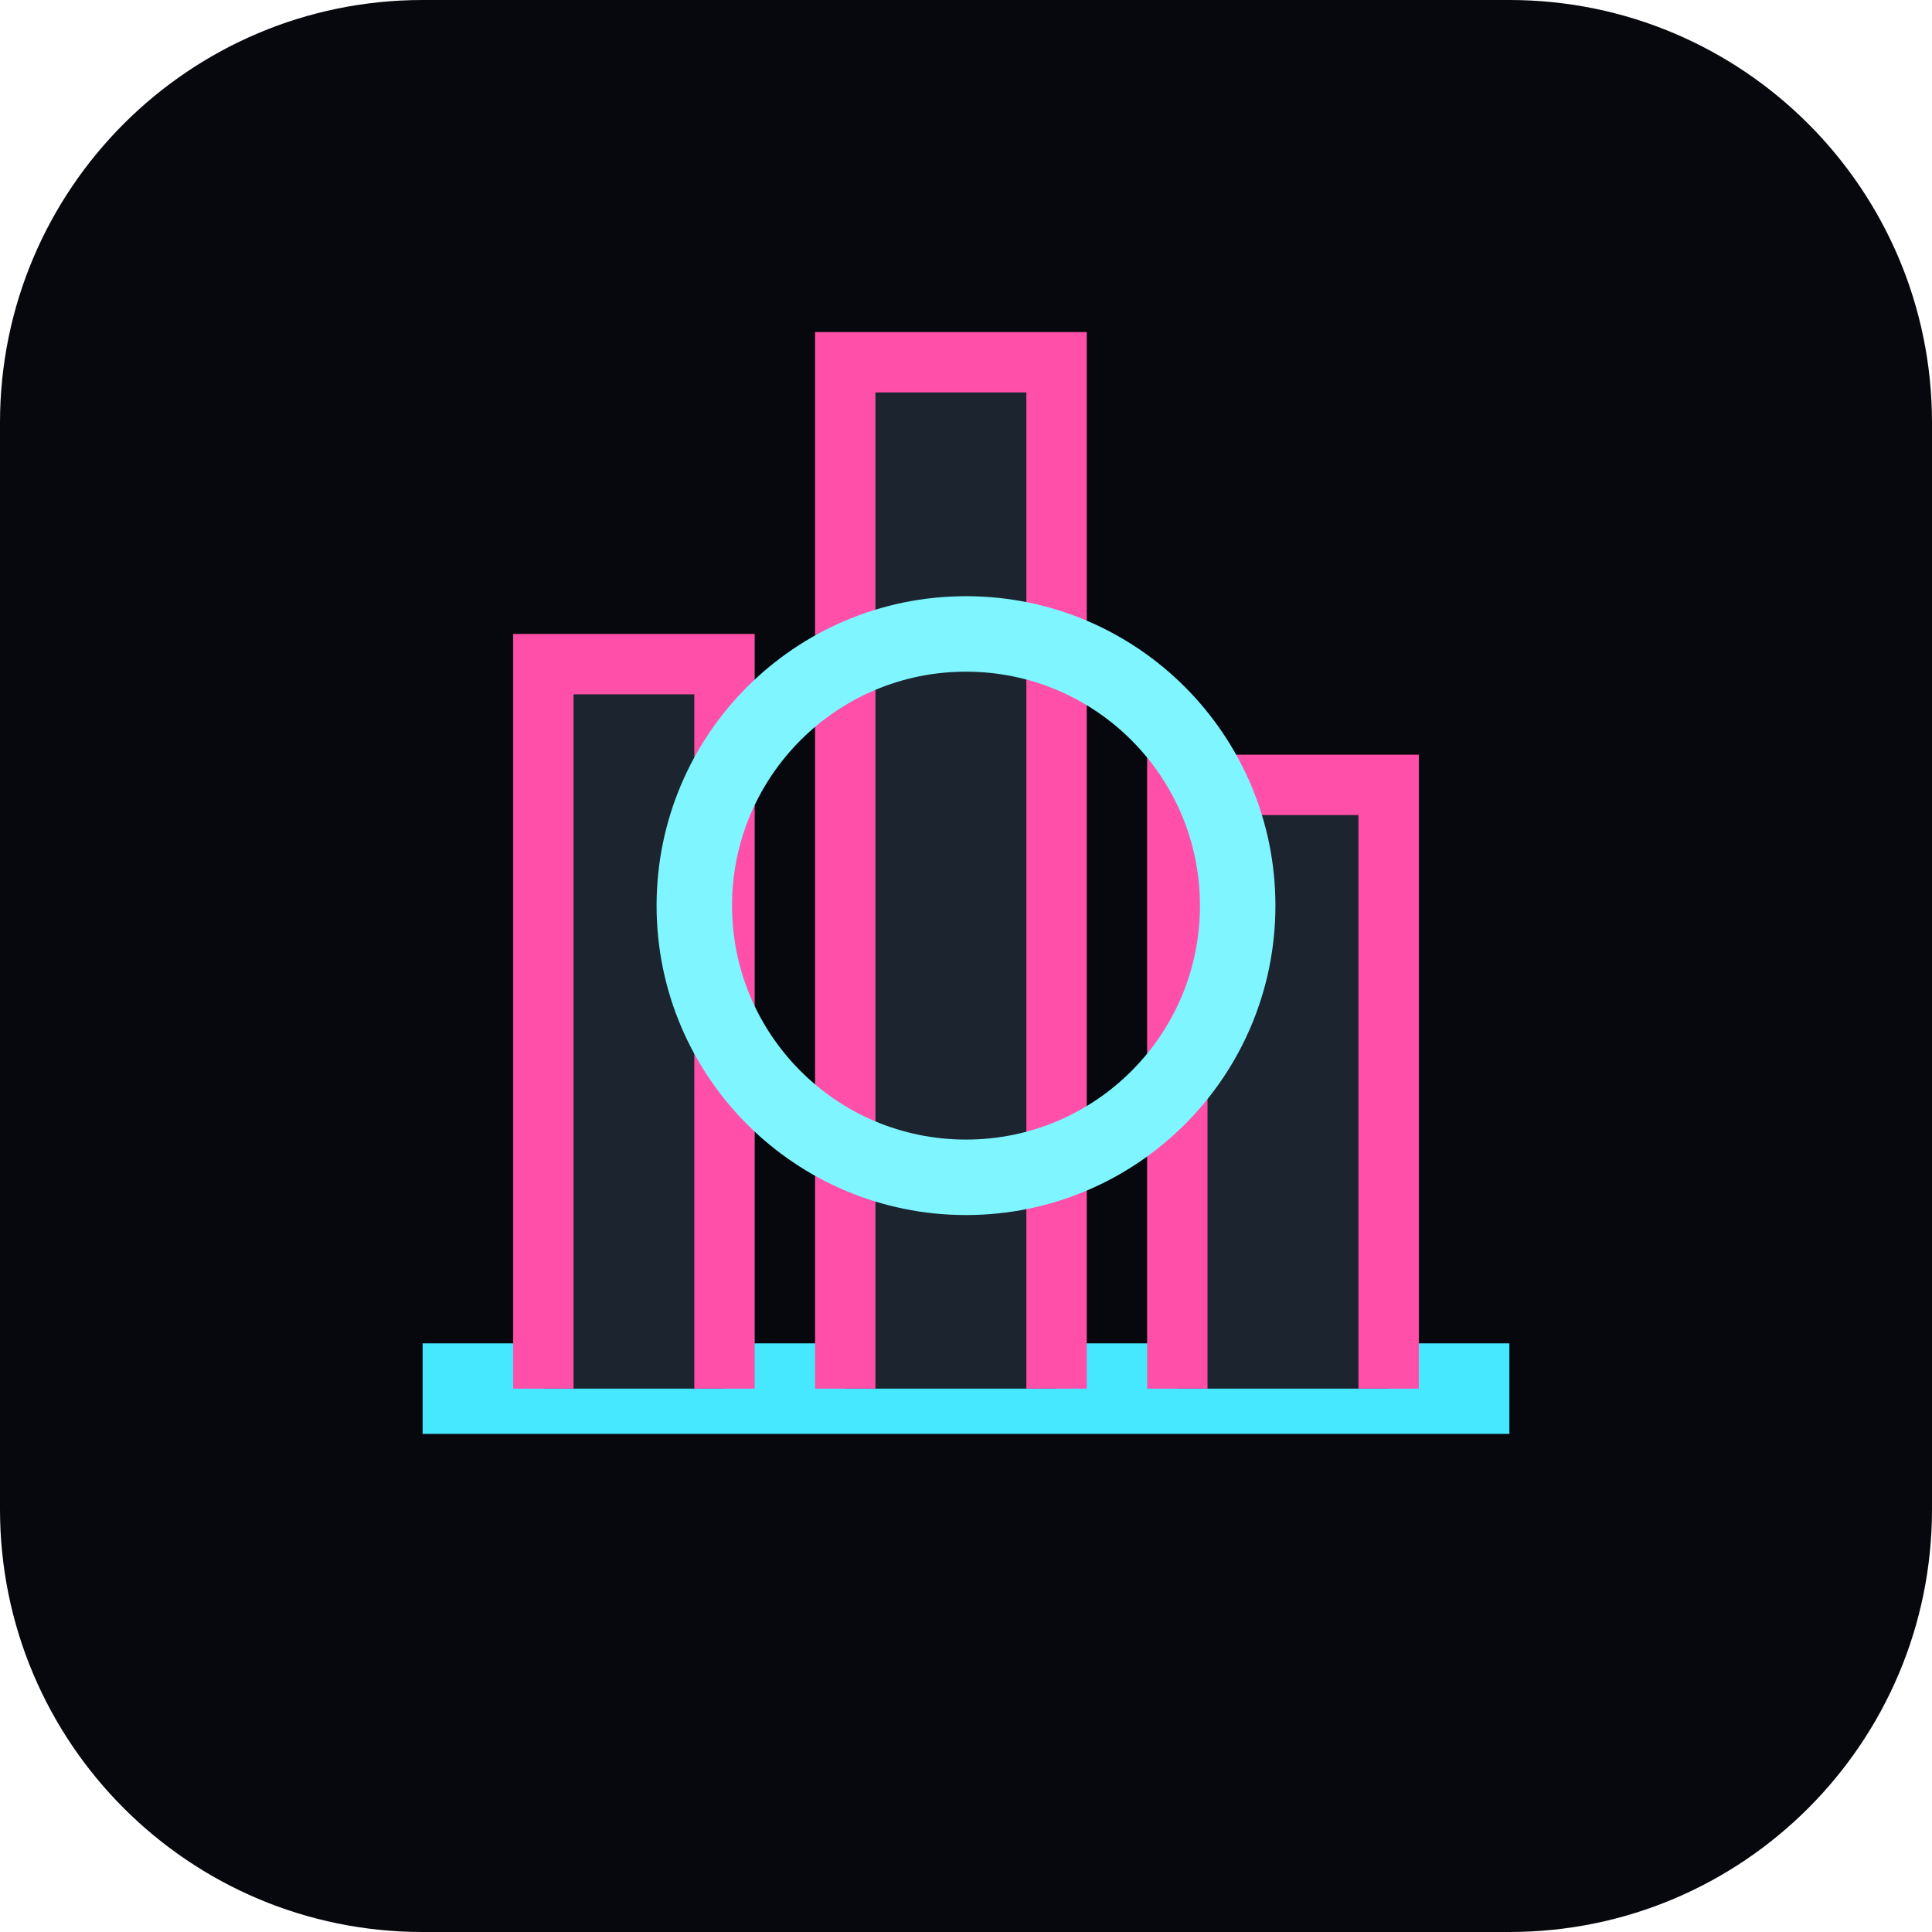
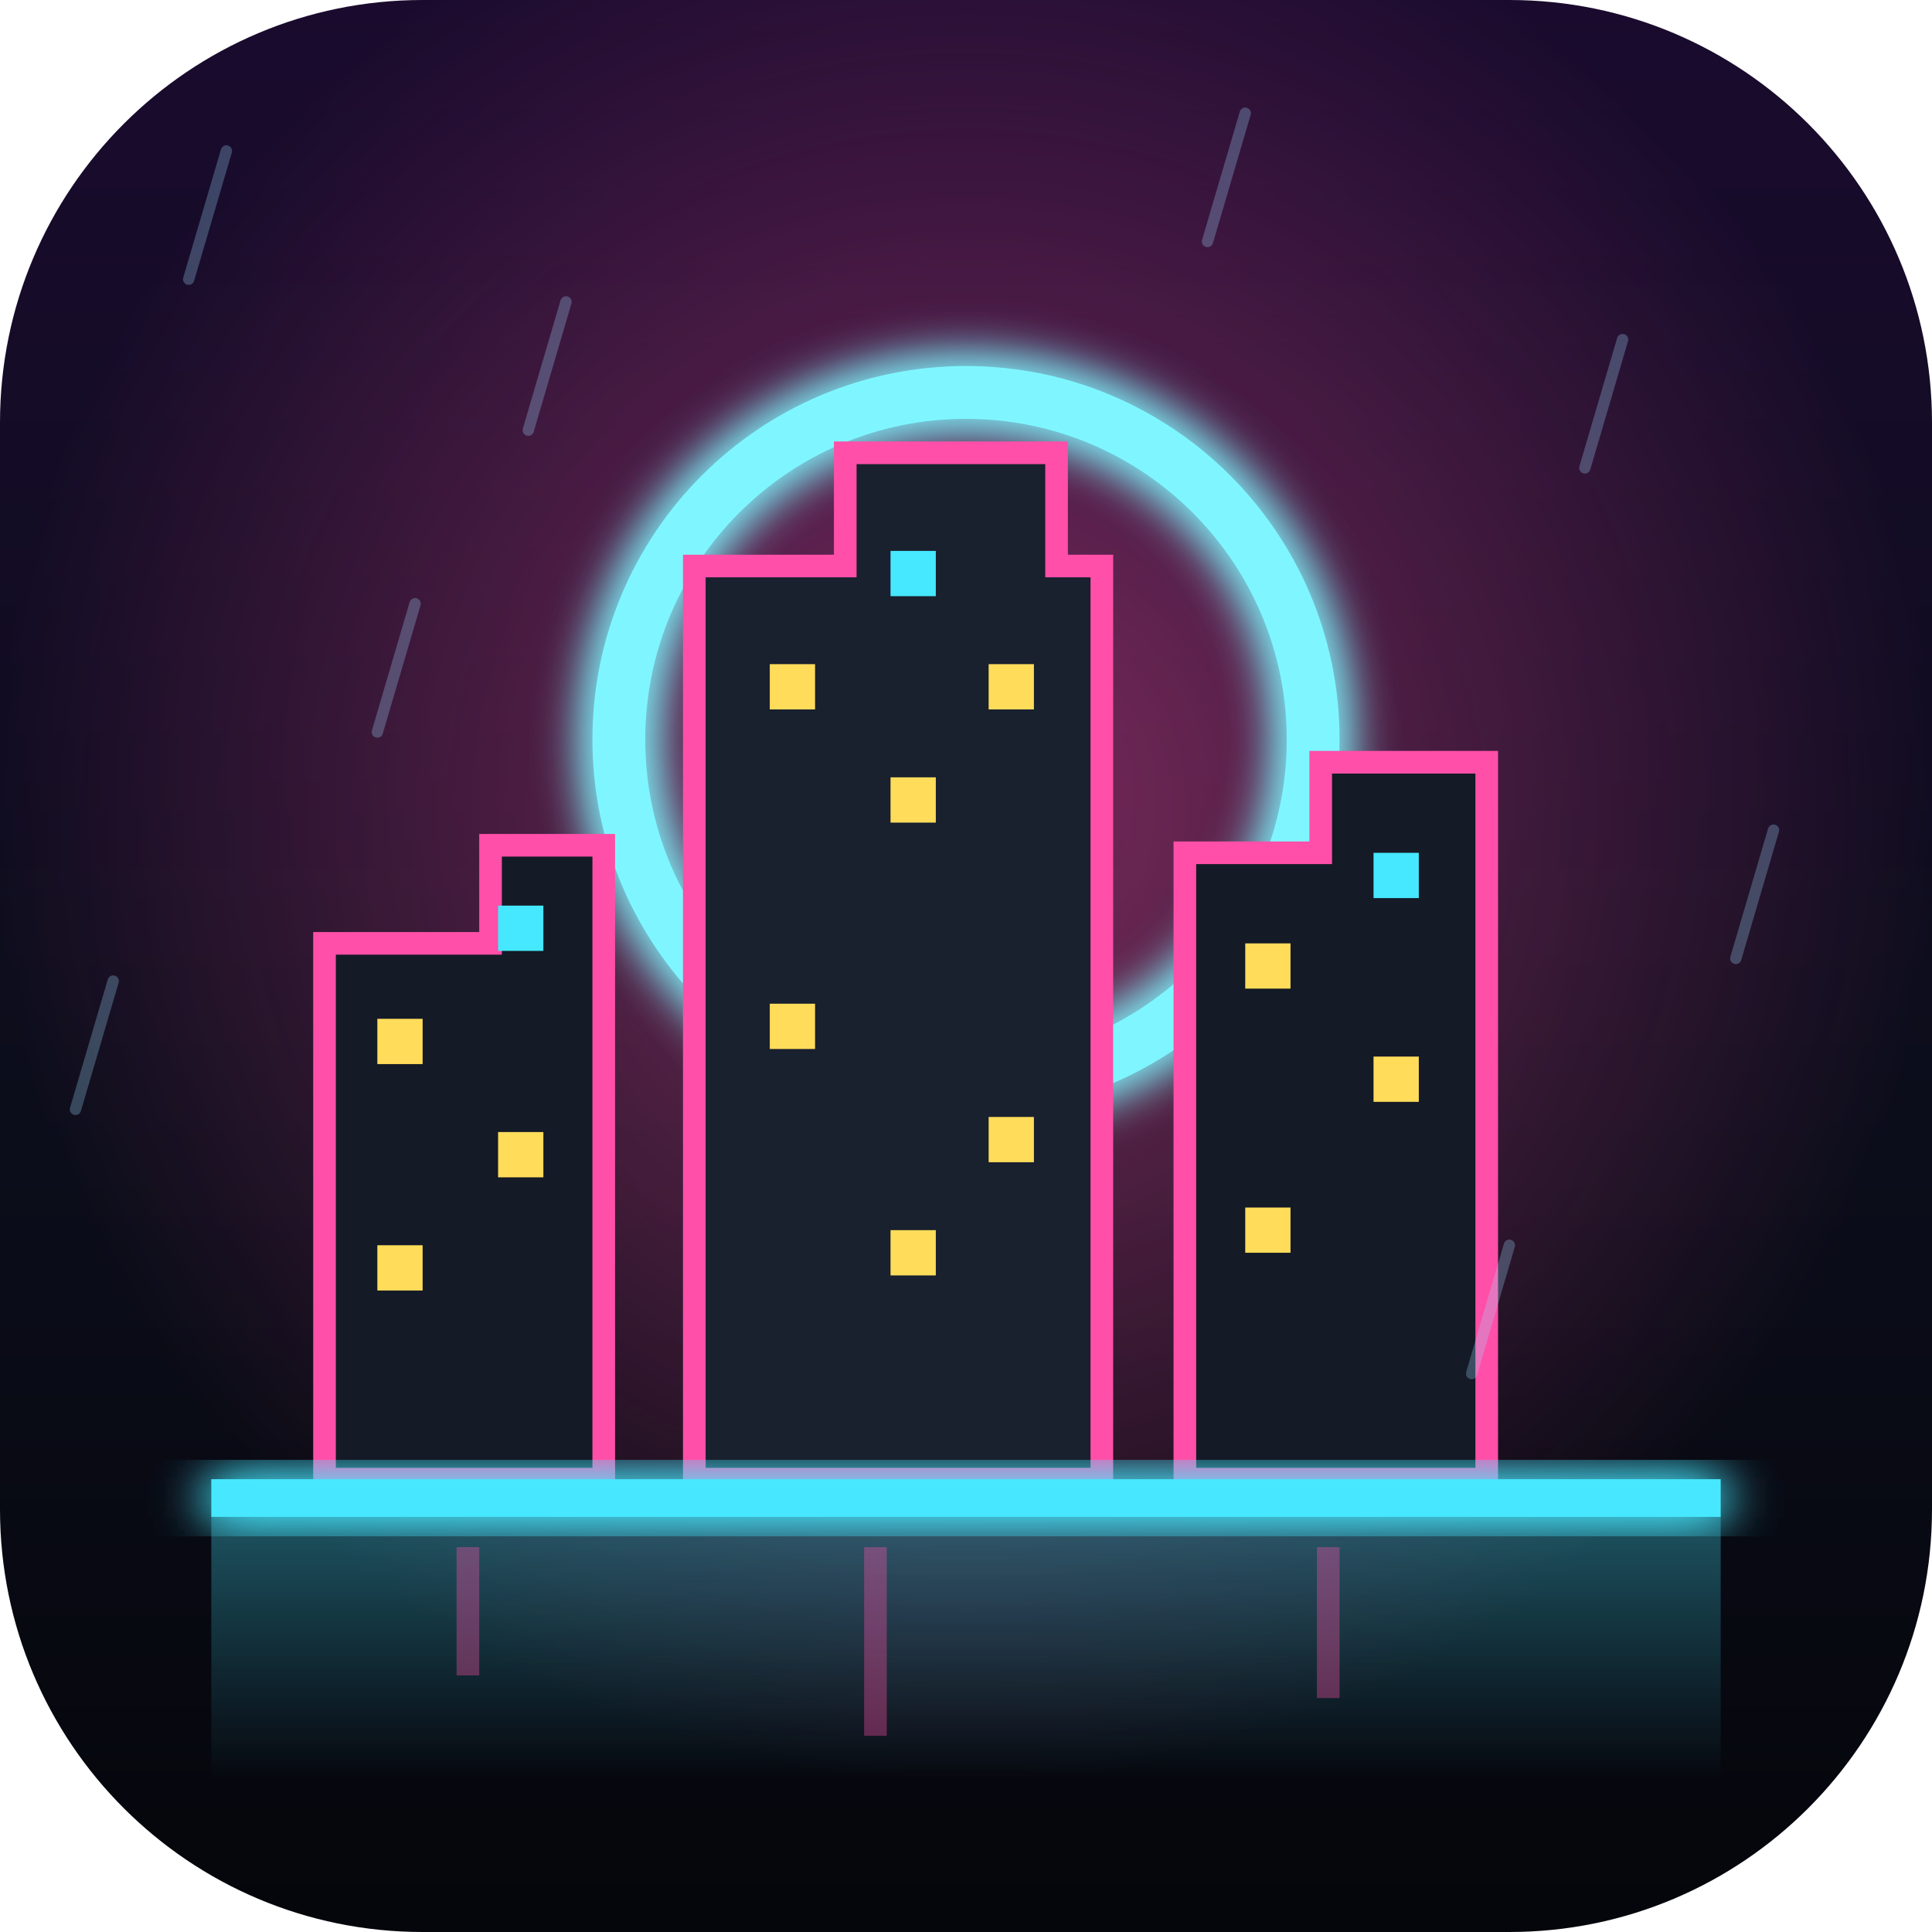
- <svg xmlns="http://www.w3.org/2000/svg" viewBox="0 0 64 64">
-   <rect width="64" height="64" rx="14" fill="#07080d" />
-   <path d="M14 46h36" stroke="#46e8ff" stroke-width="3" />
-   <path d="M18 46V22h6v24M28 46V12h7v34M39 46V26h7v20" fill="#1c2430" stroke="#ff4fa8" stroke-width="2" />
-   <circle cx="32" cy="30" r="9" fill="none" stroke="#7ff6ff" stroke-width="2.5" />
+ <svg xmlns="http://www.w3.org/2000/svg" viewBox="0 0 512 512" width="512" height="512">
+   <defs>
+     <linearGradient id="sky" x1="0" y1="0" x2="0" y2="1">
+       <stop offset="0" stop-color="#1a0b2e" />
+       <stop offset="0.6" stop-color="#0b0d1a" />
+       <stop offset="1" stop-color="#05060b" />
+     </linearGradient>
+     <radialGradient id="glow" cx="0.5" cy="0.42" r="0.5">
+       <stop offset="0" stop-color="#ff4fa8" stop-opacity="0.45" />
+       <stop offset="1" stop-color="#ff4fa8" stop-opacity="0" />
+     </radialGradient>
+     <linearGradient id="wet" x1="0" y1="0" x2="0" y2="1">
+       <stop offset="0" stop-color="#46e8ff" stop-opacity="0.55" />
+       <stop offset="1" stop-color="#46e8ff" stop-opacity="0" />
+     </linearGradient>
+     <filter id="neon" x="-50%" y="-50%" width="200%" height="200%">
+       <feGaussianBlur stdDeviation="7" result="b" />
+       <feMerge>
+         <feMergeNode in="b" />
+         <feMergeNode in="b" />
+         <feMergeNode in="SourceGraphic" />
+       </feMerge>
+     </filter>
+     <clipPath id="tile">
+       <rect width="512" height="512" rx="112" />
+     </clipPath>
+   </defs>
+   <g clip-path="url(#tile)">
+     <rect width="512" height="512" fill="url(#sky)" />
+     <rect width="512" height="512" fill="url(#glow)" />
+     <g transform="translate(256 256) scale(1) translate(-256 -256)">
+       <circle cx="256" cy="196" r="92" fill="none" stroke="#7ff6ff" stroke-width="14" filter="url(#neon)" />
+       <g fill="#141a26" stroke="#ff4fa8" stroke-width="6" stroke-linejoin="miter">
+         <path d="M86 392V250h44v-26h30v168z" />
+         <path d="M184 392V150h40v-30h56v30h12v242z" fill="#19202e" />
+         <path d="M314 392V226h36v-24h44v190z" />
+       </g>
+       <g fill="#ffdc5a">
+         <rect x="100" y="270" width="12" height="12" />
+         <rect x="132" y="300" width="12" height="12" />
+         <rect x="100" y="330" width="12" height="12" />
+         <rect x="204" y="176" width="12" height="12" />
+         <rect x="236" y="206" width="12" height="12" />
+         <rect x="262" y="176" width="12" height="12" />
+         <rect x="204" y="266" width="12" height="12" />
+         <rect x="262" y="296" width="12" height="12" />
+         <rect x="236" y="326" width="12" height="12" />
+         <rect x="330" y="250" width="12" height="12" />
+         <rect x="364" y="280" width="12" height="12" />
+         <rect x="330" y="320" width="12" height="12" />
+       </g>
+       <g fill="#46e8ff">
+         <rect x="132" y="240" width="12" height="12" />
+         <rect x="236" y="146" width="12" height="12" />
+         <rect x="364" y="226" width="12" height="12" />
+       </g>
+       <rect x="56" y="392" width="400" height="10" fill="#46e8ff" filter="url(#neon)" />
+       <rect x="56" y="402" width="400" height="70" fill="url(#wet)" opacity="0.6" />
+       <g stroke="#ff4fa8" stroke-width="6" opacity="0.35">
+         <path d="M124 410v34M232 410v50M352 410v40" />
+       </g>
+     </g>
+     <g stroke="#9fdcff" stroke-width="3" opacity="0.28" stroke-linecap="round">
+       <path d="M60 40l-10 34M150 80l-10 34M330 30l-10 34M430 90l-10 34M470 220l-10 34M30 260l-10 34M400 330l-10 34M110 160l-10 34" />
+     </g>
+   </g>
</svg>
